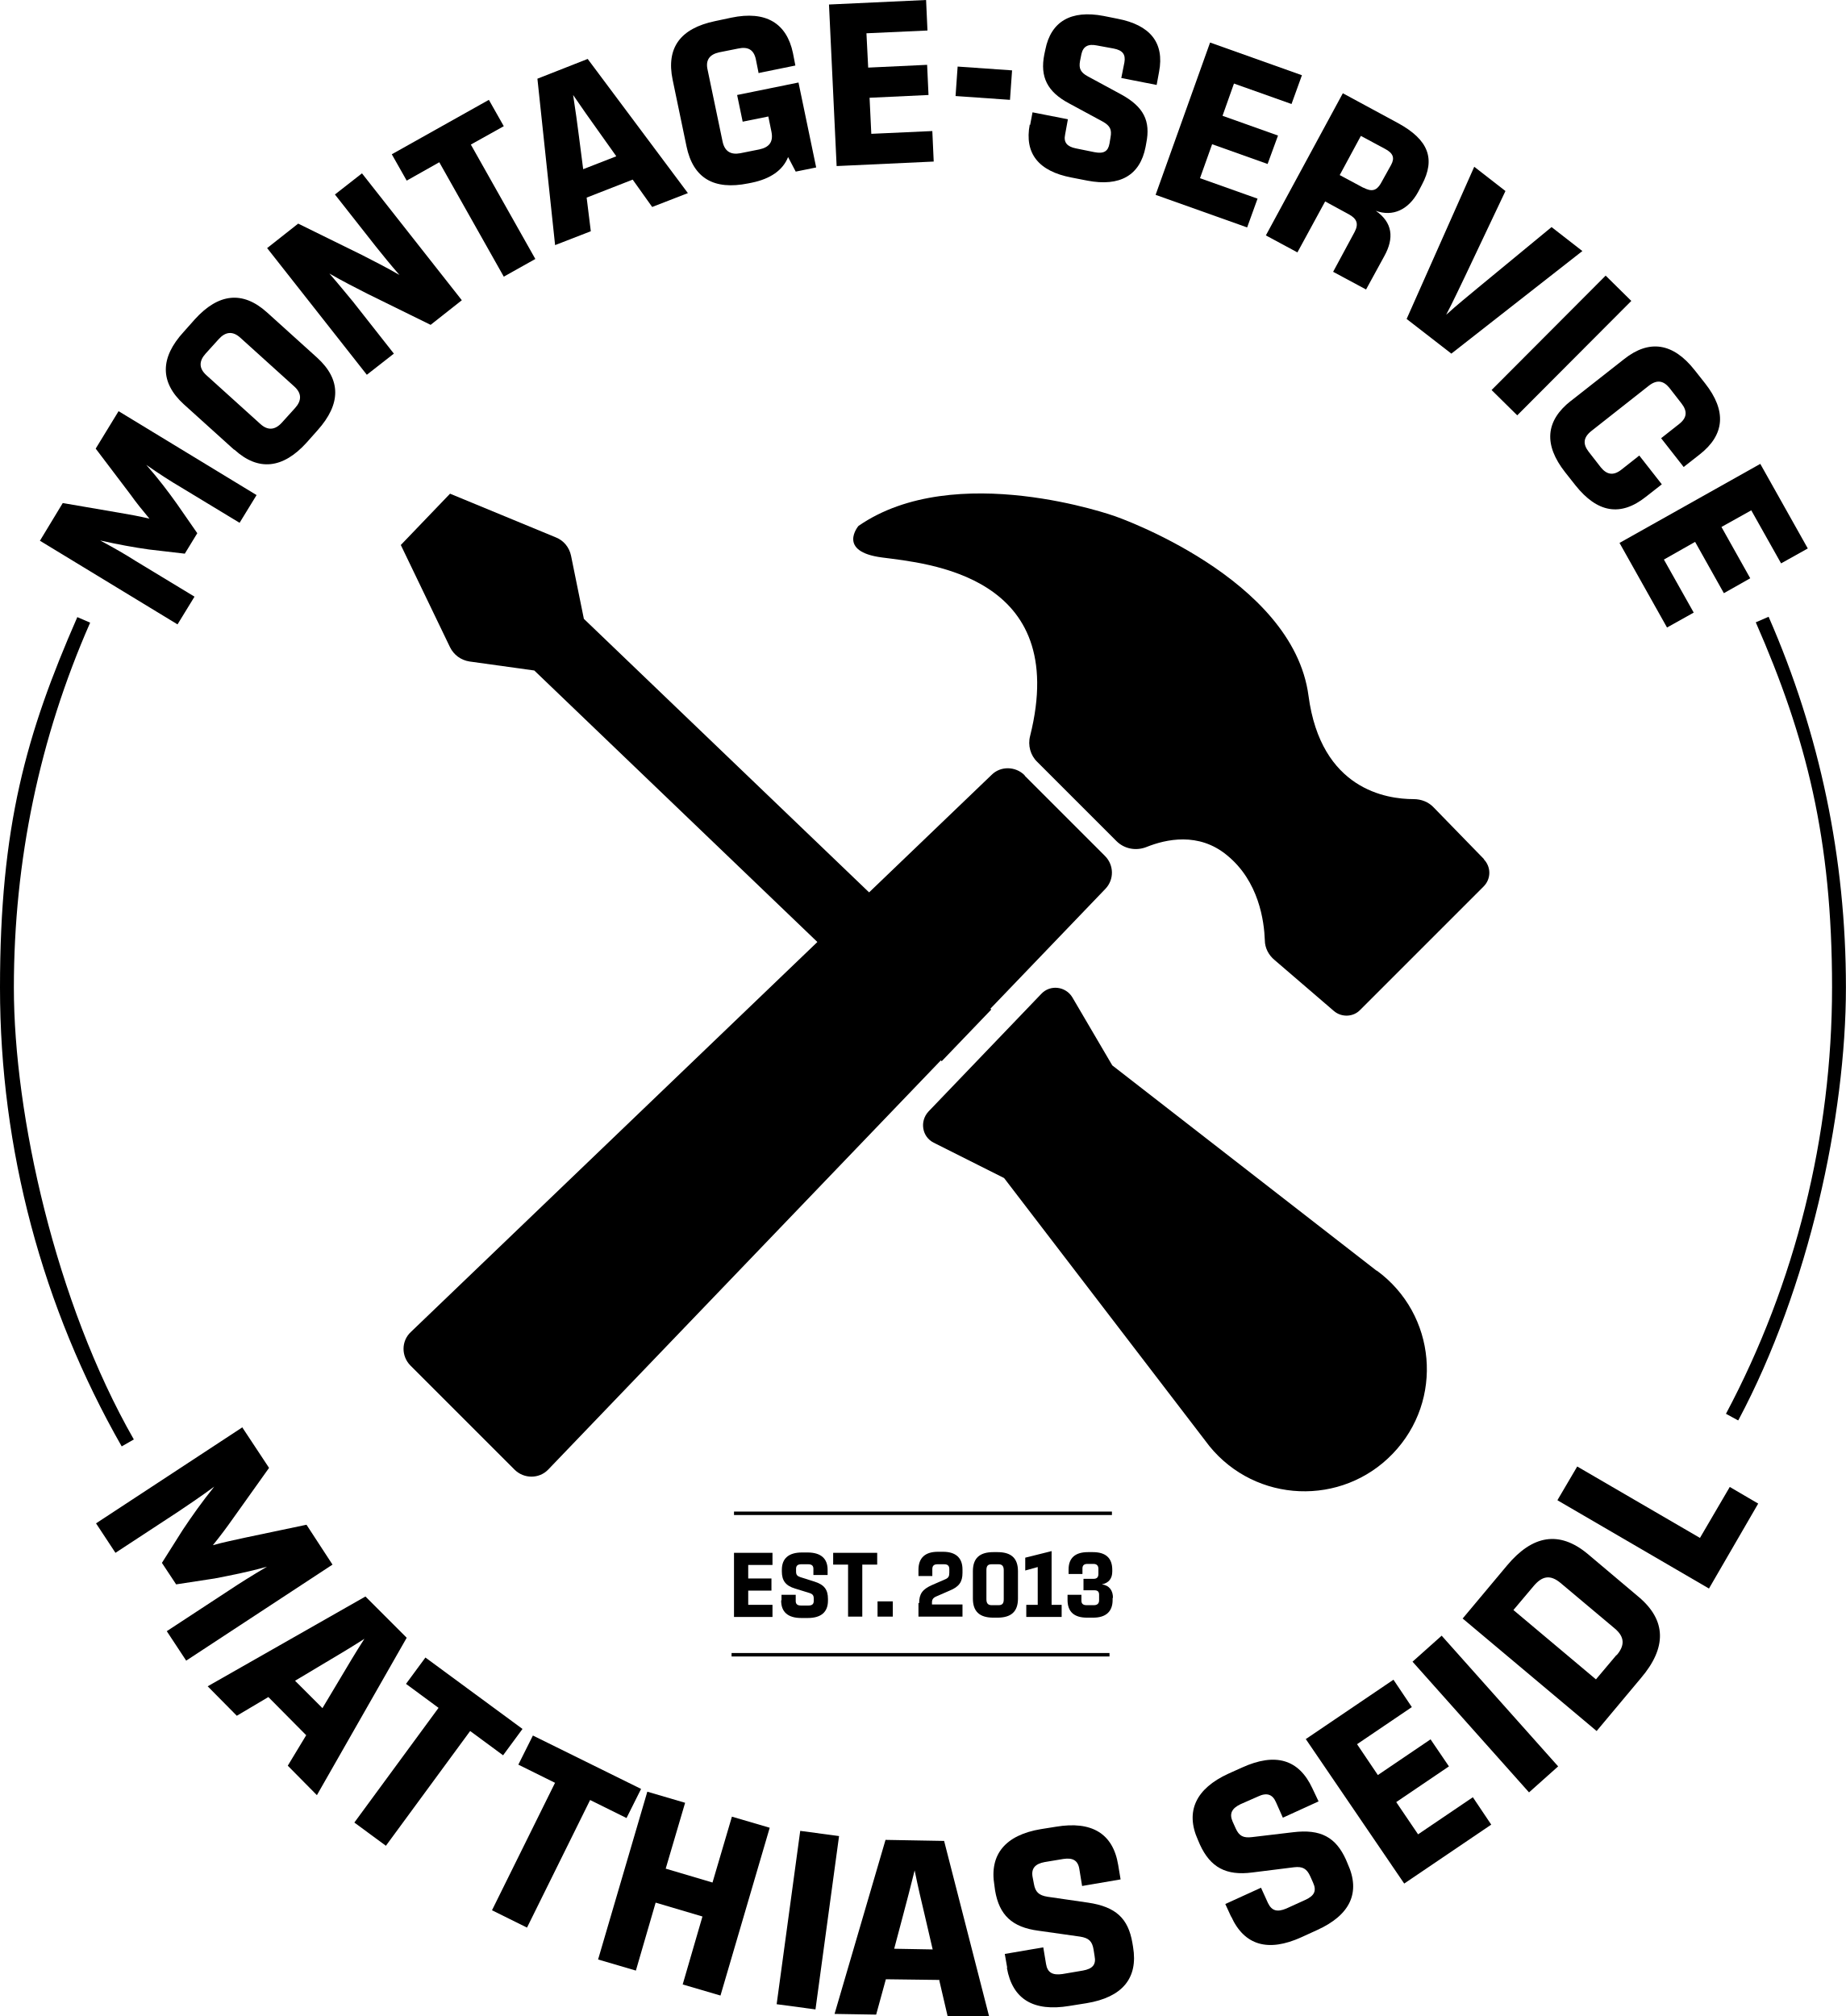
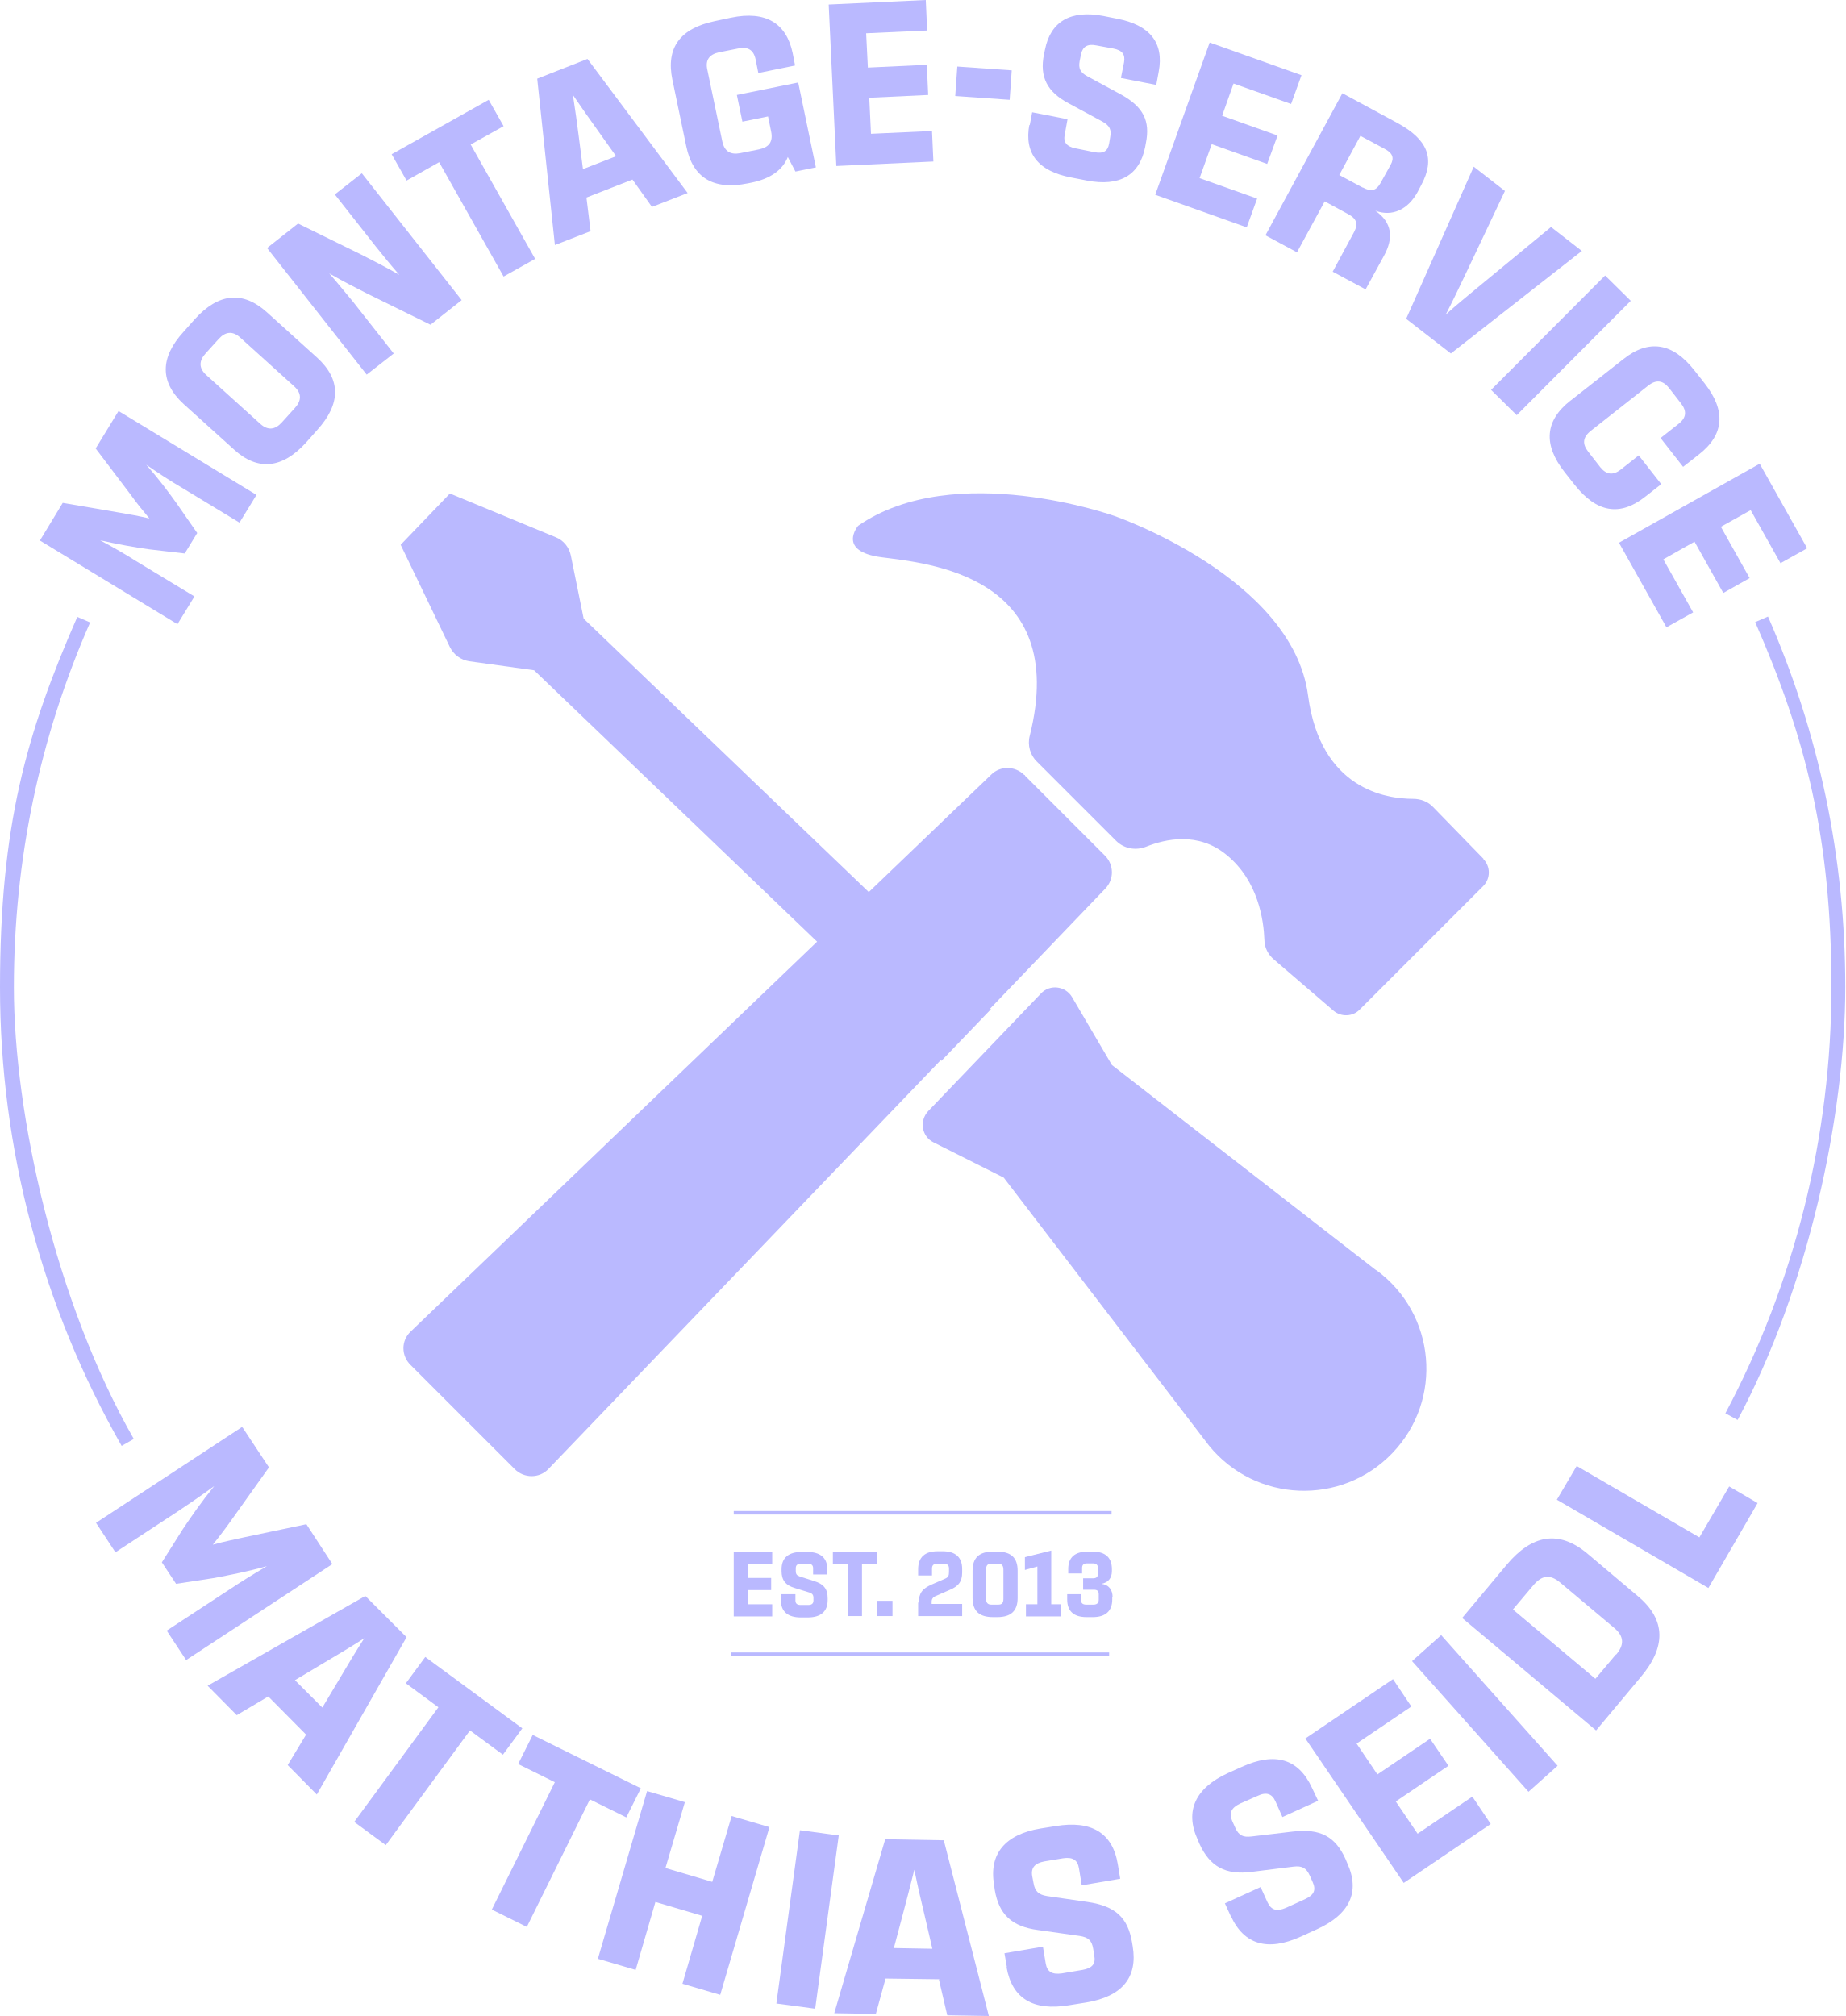
- <svg xmlns="http://www.w3.org/2000/svg" id="Layer_2" version="1.1" viewBox="0 0 532.3 581.5">
+ <svg xmlns="http://www.w3.org/2000/svg" id="Layer_2" version="1.1" viewBox="0 0 532.4 581.7">
  <defs>
    <style>
      .st0 {
-         fill: none;
-         stroke: #000;
-         stroke-miterlimit: 10;
+         fill: #bab9ff;
      }
    </style>
  </defs>
  <g>
    <g>
-       <path d="M295.5,223.6c-2.6-2.6-6.9-2.7-9.5-.1l-167.5,160.7c-2.8,2.6-2.8,7-.1,9.7l30,30c2.7,2.7,7.1,2.7,9.7,0l160.7-167.5c2.6-2.7,2.5-6.9-.1-9.5l-23.1-23.1h0Z" />
-       <path d="M428.1,247.9l-14.6-15c-1.5-1.6-3.6-2.4-5.8-2.4-7.7,0-26.7-2.7-30.3-29.8-4.5-34.1-55.8-51.8-55.8-51.8,0,0-46.1-16.5-74,2.8,0,0-6.3,7.4,6.8,9.1,12.7,1.7,54.4,4.9,42.7,51.5-.7,2.7.1,5.6,2.1,7.5l22.8,22.8c2.3,2.3,5.7,2.9,8.7,1.7,5.5-2.2,15-4.4,23.2,2.4,9.2,7.5,10.7,19,10.9,24.5,0,2.2,1.1,4.3,2.8,5.7l17.1,14.7c2.2,1.9,5.6,1.8,7.6-.3l35.6-35.6c2.2-2.2,2.2-5.7,0-7.9h0Z" />
+       <path class="st0" d="M295.5,223.6c-2.6-2.6-6.9-2.7-9.5-.1l-167.5,160.7c-2.8,2.6-2.8,7,0,9.7l30,30c2.7,2.7,7.1,2.7,9.7,0l160.7-167.5c2.6-2.7,2.5-6.9-.1-9.5l-23.1-23.1h0v-.2Z" />
+       <path class="st0" d="M428.1,247.9l-14.6-15c-1.5-1.6-3.6-2.4-5.8-2.4-7.7,0-26.7-2.7-30.3-29.8-4.5-34.1-55.8-51.8-55.8-51.8,0,0-46.1-16.5-74,2.8,0,0-6.3,7.4,6.8,9.1,12.7,1.7,54.4,4.9,42.7,51.5-.7,2.7.1,5.6,2.1,7.5l22.8,22.8c2.3,2.3,5.7,2.9,8.7,1.7,5.5-2.2,15-4.4,23.2,2.4,9.2,7.5,10.7,19,10.9,24.5,0,2.2,1.1,4.3,2.8,5.7l17.1,14.7c2.2,1.9,5.6,1.8,7.6-.3l35.6-35.6c2.2-2.2,2.2-5.7,0-7.9h.2Z" />
    </g>
    <g>
-       <path d="M397,366.5l-76.2-59.2-11.5-19.6c-1.9-3.2-6.4-3.8-9-1l-32.5,33.9c-2.6,2.8-1.9,7.3,1.5,9l20.3,10.2,59.2,77.3c13.4,16.5,38.2,17.5,52.9,2.2,14.8-15.4,12.6-40.2-4.6-52.8h0Z" />
-       <path d="M271.7,306l14.2-14.8-117.5-112.7h0l-3.7-18.2c-.5-2.4-2.1-4.4-4.4-5.3l-30.5-12.6-14.2,14.8,14.2,29.5c1.1,2.2,3.1,3.7,5.6,4.1l18.7,2.6h0l117.5,112.7h0Z" />
+       <path class="st0" d="M397,366.5l-76.2-59.2-11.5-19.6c-1.9-3.2-6.4-3.8-9-1l-32.5,33.9c-2.6,2.8-1.9,7.3,1.5,9l20.3,10.2,59.2,77.3c13.4,16.5,38.2,17.5,52.9,2.2,14.8-15.4,12.6-40.2-4.6-52.8h0Z" />
+       <path class="st0" d="M271.7,306l14.2-14.8-117.5-112.7h0l-3.7-18.2c-.5-2.4-2.1-4.4-4.4-5.3l-30.5-12.6-14.2,14.8,14.2,29.5c1.1,2.2,3.1,3.7,5.6,4.1l18.7,2.6h0l117.5,112.7h0Z" />
    </g>
  </g>
  <g>
-     <path d="M11.5,156l6.6-10.9,16.3,2.8c3,.5,5.7,1,8.7,1.7-2-2.4-3.8-4.6-5.5-7l-10-13.2,6.6-10.8,39.8,24.2-4.9,8-17-10.3c-2.9-1.7-6-3.7-9.9-6.4,3.6,4.1,6.3,7.7,8.8,11.2l5.9,8.5-3.6,5.9-10.3-1.2c-4.3-.6-8.7-1.4-14.1-2.6,4.1,2.2,7.4,4.1,10.2,5.9l17,10.3-4.9,8-39.8-24.2h0Z" />
-     <path d="M67.5,129.7l-14.5-13.1c-6.9-6.3-6.9-13.4,0-20.9l3.2-3.6c6.8-7.5,13.8-8.3,20.8-2l14.5,13.1c6.9,6.3,6.9,13.3.1,20.9l-3.2,3.6c-6.8,7.5-13.9,8.3-20.8,2h0ZM85.1,117.7c1.9-2.1,2-4.2-.2-6.2l-15.6-14.1c-2.2-2-4.3-1.7-6.2.4l-3.8,4.2c-1.9,2.1-2,4.2.2,6.2l15.6,14.1c2.2,2,4.3,1.7,6.2-.4l3.8-4.2Z" />
-     <path d="M77,71.6l9-7.1,18.3,9c3.7,1.9,6.9,3.5,10.9,5.8-2.7-3.1-4.8-5.7-6.8-8.2l-11.8-15,7.8-6.1,28.8,36.6-9,7.1-18.3-9c-3.7-1.9-6.9-3.5-10.9-5.8,2.7,3.1,4.8,5.7,6.8,8.1l11.8,15-7.8,6.1-28.8-36.6h0Z" />
-     <path d="M126.7,46.8l-9.4,5.3-4.3-7.6,28-15.7,4.3,7.6-9.5,5.3,18.6,33-9.1,5.1-18.6-33h0Z" />
-     <path d="M182.5,51.8l-13.3,5.2,1.2,9.7-10.3,4-5.1-48,14.5-5.7,28.9,38.7-10.3,4-5.7-8h0ZM177.7,45l-5.4-7.6c-2.3-3.2-4.4-6.2-7-10,.7,4.6,1.2,8.1,1.7,12.1l1.2,9.3,9.5-3.7h0Z" />
-     <path d="M218.8,21.1l-.8-4c-.6-2.8-2.3-3.7-5.1-3.1l-5.5,1.1c-2.7.6-4,2.2-3.3,5.1l4.3,20.6c.6,2.9,2.4,3.9,5.1,3.4l5.5-1.1c2.8-.6,4.1-2.1,3.5-5.1l-.9-4.4-7.4,1.5-1.6-7.7,17.7-3.6,5.1,24.5-5.9,1.2-2.2-4.2c-1.5,3.8-5.1,6.3-10.5,7.4l-1,.2c-9.9,2-15.9-1.5-17.8-10.7l-4-19.2c-1.9-9.2,2.2-14.8,12.2-16.9l4.7-1c10-2.1,16,1.6,17.8,10.2l.7,3.6-10.3,2.1h0Z" />
-     <path d="M239.1,1.3l28-1.3.4,8.8-17.6.8.5,9.9,17-.8.4,8.7-17,.8.5,10.4,17.6-.8.4,8.8-28,1.3-2.2-46.5h0Z" />
-     <path d="M276.2,19.2l15.7,1.1-.6,8.5-15.7-1.1.6-8.5Z" />
-     <path d="M297.1,36.1l.7-3.7,10.2,2-.8,4.4c-.5,2.3.6,3.5,3.1,4l5.4,1.1c2.6.5,3.9-.2,4.3-2.5l.3-1.8c.4-2.2-.1-3.3-2.2-4.5l-9.8-5.3c-6.2-3.3-8.4-7.6-7.1-14.1l.3-1.4c1.6-8.1,7.4-11.5,16.8-9.7l4,.8c9.4,1.8,13.6,6.9,12,15.3l-.7,3.8-10.2-2,.9-4.5c.4-2.3-.5-3.5-3.1-4l-4.9-.9c-2.5-.5-3.9.3-4.4,2.5l-.4,2c-.4,2.2.2,3.3,2.2,4.4l9.6,5.2c6.6,3.6,8.6,7.7,7.3,14.1l-.2,1.1c-1.6,8.2-7.4,11.5-16.8,9.7l-4.6-.9c-9.4-1.8-13.6-6.9-12-15.3h0Z" />
-     <path d="M349.1,12.3l26.4,9.4-3,8.3-16.6-5.9-3.3,9.3,16,5.7-3,8.2-16-5.7-3.5,9.8,16.6,5.9-3,8.3-26.4-9.4,15.7-43.9h0Z" />
-     <path d="M387.3,26.9l15.9,8.6c8.8,4.8,10.9,10.3,6.9,17.8l-1.1,2.1c-2.8,5.1-7.3,7.2-12.2,5.4,4.9,3.4,5.3,7.9,2.5,13l-5.3,9.7-9.5-5.1,6.2-11.5c1.2-2.3.7-3.8-1.7-5.1l-6.8-3.7-8,14.7-9.1-4.9,22.2-41h0ZM393.2,54.1c2.4,1.3,3.8.9,5-1.1l3-5.4c1.1-2,.7-3.4-1.8-4.7l-6.9-3.7-6.1,11.3,6.9,3.7h0Z" />
-     <path d="M456.4,72.4l-37.8,29.6-12.9-10,19.5-43.9,9,7-11.7,24.7c-1.8,3.7-3.3,7-5.4,11,3.3-3,6.2-5.3,9.3-7.9l21.1-17.4,9,7h0Z" />
-     <path d="M463.1,79.5l7.4,7.3-32.9,33-7.4-7.3,32.9-33Z" />
-     <path d="M453,115.7l15.4-12.1c7.3-5.8,14.2-4.7,20.4,3.2l3,3.8c6.2,7.9,5.7,14.8-1.6,20.5l-4.6,3.6-6.5-8.3,5.2-4.1c2.3-1.8,2.4-3.7.7-5.9l-3.5-4.5c-1.7-2.1-3.6-2.5-6-.6l-16.5,13c-2.4,1.9-2.5,3.8-.8,6l3.5,4.5c1.7,2.1,3.6,2.5,5.9.7l5.2-4.1,6.5,8.3-4.6,3.6c-7.3,5.8-14,4.6-20.3-3.3l-3-3.8c-6.2-7.9-5.7-14.8,1.7-20.6h0Z" />
-     <path d="M507.7,133.8l13.7,24.4-7.7,4.3-8.6-15.3-8.6,4.8,8.3,14.8-7.6,4.3-8.3-14.8-9,5.1,8.6,15.3-7.7,4.3-13.7-24.4,40.6-22.8h0Z" />
+     <path class="st0" d="M11.5,156l6.6-10.9,16.3,2.8c3,.5,5.7,1,8.7,1.7-2-2.4-3.8-4.6-5.5-7l-10-13.2,6.6-10.8,39.8,24.2-4.9,8-17-10.3c-2.9-1.7-6-3.7-9.9-6.4,3.6,4.1,6.3,7.7,8.8,11.2l5.9,8.5-3.6,5.9-10.3-1.2c-4.3-.6-8.7-1.4-14.1-2.6,4.1,2.2,7.4,4.1,10.2,5.9l17,10.3-4.9,8-39.8-24.2h.1Z" />
+     <path class="st0" d="M67.5,129.7l-14.5-13.1c-6.9-6.3-6.9-13.4,0-20.9l3.2-3.6c6.8-7.5,13.8-8.3,20.8-2l14.5,13.1c6.9,6.3,6.9,13.3,0,20.9l-3.2,3.6c-6.8,7.5-13.9,8.3-20.8,2h-.1ZM85.1,117.7c1.9-2.1,2-4.2-.2-6.2l-15.6-14.1c-2.2-2-4.3-1.7-6.2.4l-3.8,4.2c-1.9,2.1-2,4.2.2,6.2l15.6,14.1c2.2,2,4.3,1.7,6.2-.4,0,0,3.8-4.2,3.8-4.2Z" />
+     <path class="st0" d="M77,71.6l9-7.1,18.3,9c3.7,1.9,6.9,3.5,10.9,5.8-2.7-3.1-4.8-5.7-6.8-8.2l-11.8-15,7.8-6.1,28.8,36.6-9,7.1-18.3-9c-3.7-1.9-6.9-3.5-10.9-5.8,2.7,3.1,4.8,5.7,6.8,8.1l11.8,15-7.8,6.1-28.8-36.6h0Z" />
+     <path class="st0" d="M126.7,46.8l-9.4,5.3-4.3-7.6,28-15.7,4.3,7.6-9.5,5.3,18.6,33-9.1,5.1-18.6-33h0Z" />
+     <path class="st0" d="M182.5,51.8l-13.3,5.2,1.2,9.7-10.3,4-5.1-48,14.5-5.7,28.9,38.7-10.3,4-5.7-8h.1ZM177.7,45l-5.4-7.6c-2.3-3.2-4.4-6.2-7-10,.7,4.6,1.2,8.1,1.7,12.1l1.2,9.3,9.5-3.7h0Z" />
+     <path class="st0" d="M218.8,21.1l-.8-4c-.6-2.8-2.3-3.7-5.1-3.1l-5.5,1.1c-2.7.6-4,2.2-3.3,5.1l4.3,20.6c.6,2.9,2.4,3.9,5.1,3.4l5.5-1.1c2.8-.6,4.1-2.1,3.5-5.1l-.9-4.4-7.4,1.5-1.6-7.7,17.7-3.6,5.1,24.5-5.9,1.2-2.2-4.2c-1.5,3.8-5.1,6.3-10.5,7.4l-1,.2c-9.9,2-15.9-1.5-17.8-10.7l-4-19.2c-1.9-9.2,2.2-14.8,12.2-16.9l4.7-1c10-2.1,16,1.6,17.8,10.2l.7,3.6-10.3,2.1h-.3Z" />
+     <path class="st0" d="M239.1,1.3l28-1.3.4,8.8-17.6.8.5,9.9,17-.8.4,8.7-17,.8.5,10.4,17.6-.8.4,8.8-28,1.3-2.2-46.5h0Z" />
+     <path class="st0" d="M276.2,19.2l15.7,1.1-.6,8.5-15.7-1.1.6-8.5Z" />
+     <path class="st0" d="M297.1,36.1l.7-3.7,10.2,2-.8,4.4c-.5,2.3.6,3.5,3.1,4l5.4,1.1c2.6.5,3.9-.2,4.3-2.5l.3-1.8c.4-2.2-.1-3.3-2.2-4.5l-9.8-5.3c-6.2-3.3-8.4-7.6-7.1-14.1l.3-1.4c1.6-8.1,7.4-11.5,16.8-9.7l4,.8c9.4,1.8,13.6,6.9,12,15.3l-.7,3.8-10.2-2,.9-4.5c.4-2.3-.5-3.5-3.1-4l-4.9-.9c-2.5-.5-3.9.3-4.4,2.5l-.4,2c-.4,2.2.2,3.3,2.2,4.4l9.6,5.2c6.6,3.6,8.6,7.7,7.3,14.1l-.2,1.1c-1.6,8.2-7.4,11.5-16.8,9.7l-4.6-.9c-9.4-1.8-13.6-6.9-12-15.3h0v.2Z" />
+     <path class="st0" d="M349.1,12.3l26.4,9.4-3,8.3-16.6-5.9-3.3,9.3,16,5.7-3,8.2-16-5.7-3.5,9.8,16.6,5.9-3,8.3-26.4-9.4,15.7-43.9h0Z" />
+     <path class="st0" d="M387.3,26.9l15.9,8.6c8.8,4.8,10.9,10.3,6.9,17.8l-1.1,2.1c-2.8,5.1-7.3,7.2-12.2,5.4,4.9,3.4,5.3,7.9,2.5,13l-5.3,9.7-9.5-5.1,6.2-11.5c1.2-2.3.7-3.8-1.7-5.1l-6.8-3.7-8,14.7-9.1-4.9,22.2-41h0ZM393.2,54.1c2.4,1.3,3.8.9,5-1.1l3-5.4c1.1-2,.7-3.4-1.8-4.7l-6.9-3.7-6.1,11.3,6.9,3.7h-.1Z" />
+     <path class="st0" d="M456.4,72.4l-37.8,29.6-12.9-10,19.5-43.9,9,7-11.7,24.7c-1.8,3.7-3.3,7-5.4,11,3.3-3,6.2-5.3,9.3-7.9l21.1-17.4,9,7h-.1Z" />
+     <path class="st0" d="M463.1,79.5l7.4,7.3-32.9,33-7.4-7.3,32.9-33Z" />
+     <path class="st0" d="M453,115.7l15.4-12.1c7.3-5.8,14.2-4.7,20.4,3.2l3,3.8c6.2,7.9,5.7,14.8-1.6,20.5l-4.6,3.6-6.5-8.3,5.2-4.1c2.3-1.8,2.4-3.7.7-5.9l-3.5-4.5c-1.7-2.1-3.6-2.5-6-.6l-16.5,13c-2.4,1.9-2.5,3.8-.8,6l3.5,4.5c1.7,2.1,3.6,2.5,5.9.7l5.2-4.1,6.5,8.3-4.6,3.6c-7.3,5.8-14,4.6-20.3-3.3l-3-3.8c-6.2-7.9-5.7-14.8,1.7-20.6h-.1Z" />
+     <path class="st0" d="M507.7,133.8l13.7,24.4-7.7,4.3-8.6-15.3-8.6,4.8,8.3,14.8-7.6,4.3-8.3-14.8-9,5.1,8.6,15.3-7.7,4.3-13.7-24.4,40.6-22.8h0Z" />
  </g>
  <g>
-     <path d="M70,411.9l7.6,11.5-10.4,14.6c-1.9,2.7-3.7,5.1-5.8,7.7,3.2-.9,6.3-1.5,9.4-2.2l17.6-3.7,7.5,11.5-42.2,27.7-5.6-8.5,18-11.8c3-2,6.5-4.2,10.9-6.8-5.7,1.6-10.5,2.5-15.1,3.4l-11.1,1.7-4.1-6.2,6-9.5c2.6-3.9,5.4-7.9,9.1-12.5-4.1,3-7.5,5.3-10.5,7.3l-18,11.8-5.6-8.5,42.2-27.7h0Z" />
-     <path d="M88.3,500.5l-10.9-11-9.1,5.4-8.4-8.5,45.5-25.9,11.9,11.9-25.9,45.4-8.4-8.5,5.5-9.1h0ZM93,492.7l5.2-8.7c2.2-3.7,4.2-7.1,6.9-11.3-4.2,2.7-7.6,4.7-11.3,6.9l-8.7,5.2,7.8,7.8h0Z" />
-     <path d="M126.6,492.7l-9.5-7,5.6-7.6,28,20.6-5.6,7.6-9.5-7-24.3,33.1-9.1-6.7,24.3-33.1h0Z" />
-     <path d="M160,514.2l-10.5-5.2,4.2-8.4,31.2,15.4-4.2,8.4-10.5-5.2-18.2,36.8-10.1-5,18.2-36.8h0Z" />
-     <path d="M186.7,516.8l10.9,3.2-5.6,19,13.5,4,5.6-19,10.9,3.2-14.2,48.4-10.9-3.2,5.7-19.6-13.5-4-5.7,19.6-10.9-3.2,14.2-48.4h0Z" />
-     <path d="M230.8,528.1l11.2,1.5-6.8,50-11.2-1.5,6.8-50Z" />
-     <path d="M271,571.1l-15.5-.2-2.8,10.2-12-.2,14.7-50.2,16.9.3,13,50.7-12-.2-2.4-10.3h0ZM269,562.3l-2.3-9.9c-1-4.2-1.9-8-2.9-12.9-1.2,4.9-2.2,8.6-3.3,12.8l-2.6,9.8,11.1.2h0Z" />
-     <path d="M290.5,567.6l-.7-4,11.1-1.9.8,4.8c.4,2.5,1.9,3.3,4.7,2.9l5.9-1c2.8-.5,3.9-1.7,3.4-4.2l-.3-1.9c-.4-2.4-1.4-3.3-3.9-3.7l-12-1.7c-7.6-1-11.3-4.5-12.5-11.6l-.2-1.5c-1.5-8.9,3.2-14.5,13.4-16.2l4.4-.7c10.2-1.7,16.4,1.9,17.9,11l.7,4.2-11.1,1.9-.8-4.9c-.4-2.5-1.9-3.3-4.6-2.9l-5.4.9c-2.7.5-3.9,1.8-3.5,4.2l.4,2.1c.4,2.3,1.4,3.3,3.9,3.7l11.7,1.7c8.1,1.2,11.6,4.6,12.8,11.6l.2,1.2c1.5,9-3.1,14.5-13.4,16.2l-5,.8c-10.3,1.7-16.4-1.9-18-11h0Z" />
-     <path d="M355.1,552.9l-1.7-3.7,10.3-4.7,2,4.4c1.1,2.3,2.7,2.7,5.3,1.6l5.5-2.5c2.6-1.2,3.3-2.6,2.2-5l-.8-1.8c-1-2.2-2.2-2.9-4.7-2.6l-12,1.5c-7.6,1-12.1-1.5-15.1-8l-.6-1.4c-3.7-8.2-.6-14.8,8.8-19.1l4-1.8c9.5-4.3,16.3-2.4,20.2,6l1.8,3.8-10.3,4.7-2-4.5c-1-2.3-2.7-2.8-5.2-1.6l-5,2.2c-2.5,1.2-3.3,2.7-2.3,5l.9,2c1,2.2,2.2,2.8,4.7,2.5l11.8-1.4c8.1-1,12.4,1.5,15.3,7.9l.5,1.2c3.8,8.3.7,14.8-8.8,19.1l-4.6,2.1c-9.5,4.3-16.4,2.4-20.2-6h0Z" />
-     <path d="M376.8,501.5l25.1-17,5.3,7.9-15.8,10.7,6,8.9,15.2-10.3,5.3,7.8-15.2,10.3,6.3,9.3,15.8-10.7,5.3,7.9-25.1,17-28.4-41.7h0Z" />
-     <path d="M407.4,479.3l8.4-7.5,33.6,37.7-8.4,7.5-33.6-37.7Z" />
-     <path d="M421.9,466.8l12.8-15.3c7.3-8.7,15-10.1,23.2-3.3l14.7,12.4c8.1,6.8,8.1,14.7.7,23.4l-12.8,15.3-38.7-32.5h0ZM466.3,477.4c2.3-2.7,2.4-5.2-.6-7.7l-15.6-13.1c-3-2.5-5.3-2-7.7.8l-5.9,7,23.8,20,5.9-7h0Z" />
-     <path d="M449.2,432.7l5.7-9.7,35.4,20.6,8.6-14.7,8.2,4.8-14.2,24.5-43.6-25.4h0Z" />
+     <path class="st0" d="M70,411.9l7.6,11.5-10.4,14.6c-1.9,2.7-3.7,5.1-5.8,7.7,3.2-.9,6.3-1.5,9.4-2.2l17.6-3.7,7.5,11.5-42.2,27.7-5.6-8.5,18-11.8c3-2,6.5-4.2,10.9-6.8-5.7,1.6-10.5,2.5-15.1,3.4l-11.1,1.7-4.1-6.2,6-9.5c2.6-3.9,5.4-7.9,9.1-12.5-4.1,3-7.5,5.3-10.5,7.3l-18,11.8-5.6-8.5,42.2-27.7h0v.2Z" />
+     <path class="st0" d="M88.3,500.5l-10.9-11-9.1,5.4-8.4-8.5,45.5-25.9,11.9,11.9-25.9,45.4-8.4-8.5,5.5-9.1h0l-.2.3ZM93,492.7l5.2-8.7c2.2-3.7,4.2-7.1,6.9-11.3-4.2,2.7-7.6,4.7-11.3,6.9l-8.7,5.2,7.8,7.8h0Z" />
+     <path class="st0" d="M126.6,492.7l-9.5-7,5.6-7.6,28,20.6-5.6,7.6-9.5-7-24.3,33.1-9.1-6.7,24.3-33.1h.1Z" />
+     <path class="st0" d="M160,514.2l-10.5-5.2,4.2-8.4,31.2,15.4-4.2,8.4-10.5-5.2-18.2,36.8-10.1-5,18.2-36.8h0Z" />
+     <path class="st0" d="M186.7,516.8l10.9,3.2-5.6,19,13.5,4,5.6-19,10.9,3.2-14.2,48.4-10.9-3.2,5.7-19.6-13.5-4-5.7,19.6-10.9-3.2,14.2-48.4h0Z" />
+     <path class="st0" d="M230.8,528.1l11.2,1.5-6.8,50-11.2-1.5,6.8-50Z" />
+     <path class="st0" d="M271,571.1l-15.5-.2-2.8,10.2-12-.2,14.7-50.2,16.9.3,13,50.7-12-.2-2.4-10.3h.1ZM269,562.3l-2.3-9.9c-1-4.2-1.9-8-2.9-12.9-1.2,4.9-2.2,8.6-3.3,12.8l-2.6,9.8,11.1.2h0Z" />
+     <path class="st0" d="M290.5,567.6l-.7-4,11.1-1.9.8,4.8c.4,2.5,1.9,3.3,4.7,2.9l5.9-1c2.8-.5,3.9-1.7,3.4-4.2l-.3-1.9c-.4-2.4-1.4-3.3-3.9-3.7l-12-1.7c-7.6-1-11.3-4.5-12.5-11.6l-.2-1.5c-1.5-8.9,3.2-14.5,13.4-16.2l4.4-.7c10.2-1.7,16.4,1.9,17.9,11l.7,4.2-11.1,1.9-.8-4.9c-.4-2.5-1.9-3.3-4.6-2.9l-5.4.9c-2.7.5-3.9,1.8-3.5,4.2l.4,2.1c.4,2.3,1.4,3.3,3.9,3.7l11.7,1.7c8.1,1.2,11.6,4.6,12.8,11.6l.2,1.2c1.5,9-3.1,14.5-13.4,16.2l-5,.8c-10.3,1.7-16.4-1.9-18-11h.1Z" />
+     <path class="st0" d="M355.1,552.9l-1.7-3.7,10.3-4.7,2,4.4c1.1,2.3,2.7,2.7,5.3,1.6l5.5-2.5c2.6-1.2,3.3-2.6,2.2-5l-.8-1.8c-1-2.2-2.2-2.9-4.7-2.6l-12,1.5c-7.6,1-12.1-1.5-15.1-8l-.6-1.4c-3.7-8.2-.6-14.8,8.8-19.1l4-1.8c9.5-4.3,16.3-2.4,20.2,6l1.8,3.8-10.3,4.7-2-4.5c-1-2.3-2.7-2.8-5.2-1.6l-5,2.2c-2.5,1.2-3.3,2.7-2.3,5l.9,2c1,2.2,2.2,2.8,4.7,2.5l11.8-1.4c8.1-1,12.4,1.5,15.3,7.9l.5,1.2c3.8,8.3.7,14.8-8.8,19.1l-4.6,2.1c-9.5,4.3-16.4,2.4-20.2-6h0Z" />
+     <path class="st0" d="M376.8,501.5l25.1-17,5.3,7.9-15.8,10.7,6,8.9,15.2-10.3,5.3,7.8-15.2,10.3,6.3,9.3,15.8-10.7,5.3,7.9-25.1,17-28.4-41.7h.2Z" />
+     <path class="st0" d="M407.4,479.3l8.4-7.5,33.6,37.7-8.4,7.5-33.6-37.7Z" />
+     <path class="st0" d="M421.9,466.8l12.8-15.3c7.3-8.7,15-10.1,23.2-3.3l14.7,12.4c8.1,6.8,8.1,14.7.7,23.4l-12.8,15.3-38.7-32.5h0ZM466.3,477.4c2.3-2.7,2.4-5.2-.6-7.7l-15.6-13.1c-3-2.5-5.3-2-7.7.8l-5.9,7,23.8,20,5.9-7h.1Z" />
+     <path class="st0" d="M449.2,432.7l5.7-9.7,35.4,20.6,8.6-14.7,8.2,4.8-14.2,24.5-43.6-25.4h-.1Z" />
  </g>
-   <path d="M501.3,409.7l-3.5-1.9c20-37.6,30.6-80.1,30.6-123s-7.4-72-22-105.3l3.7-1.6c14.8,33.8,22.3,69.7,22.3,106.9s-10.7,86.7-31,124.8Z" />
-   <path d="M35.1,417.2C12.2,377.1,0,331.4,0,284.9s7.5-73.1,22.3-106.9l3.7,1.6c-14.6,33.2-22,68.7-22,105.3s12,90.8,34.6,130.3l-3.5,2Z" />
+   <path class="st0" d="M501.3,409.7l-3.5-1.9c20-37.6,30.6-80.1,30.6-123s-7.4-72-22-105.3l3.7-1.6c14.8,33.8,22.3,69.7,22.3,106.9s-10.7,86.7-31,124.8h0Z" />
+   <path class="st0" d="M35.1,417.2C12.2,377.1,0,331.4,0,284.9s7.5-73.1,22.3-106.9l3.7,1.6c-14.6,33.2-22,68.7-22,105.3s12,90.8,34.6,130.3l-3.5,2Z" />
  <g>
-     <path d="M211.7,447.9h11.1v3.5h-7v3.9h6.7v3.5h-6.7v4.1h7v3.5h-11.1v-18.5h0Z" />
-     <path d="M225.4,461.5v-1.5h4.1v1.8c0,.9.5,1.3,1.5,1.3h2.2c1,0,1.5-.4,1.5-1.3v-.7c0-.9-.3-1.3-1.2-1.6l-4.2-1.3c-2.7-.8-3.8-2.3-3.8-4.9v-.5c0-3.3,2-5,5.8-5h1.6c3.8,0,5.8,1.7,5.8,5v1.5h-4.1v-1.8c0-.9-.5-1.3-1.5-1.3h-2c-1,0-1.5.4-1.5,1.3v.8c0,.9.3,1.3,1.2,1.6l4.1,1.3c2.9.9,3.9,2.4,3.9,5v.5c0,3.3-2,5-5.8,5h-1.9c-3.8,0-5.8-1.7-5.8-5h0Z" />
-     <path d="M244.6,451.3h-4.3v-3.4h12.7v3.4h-4.3v15h-4.1v-15h0Z" />
-     <path d="M253.1,461.9h4.4v4.4h-4.4v-4.4Z" />
-     <path d="M265.1,462.4c0-2.7,1-4,3.7-5.2l3.9-1.7c.9-.4,1.1-.9,1.1-1.9v-1c0-1-.5-1.4-1.5-1.4h-1.9c-1,0-1.5.4-1.5,1.4v2h-4v-1.8c0-3.5,2-5.2,5.6-5.2h1.5c3.6,0,5.6,1.7,5.6,5.1v1c0,2.6-1,4-3.7,5.1l-3.9,1.7c-.9.4-1.2.9-1.2,1.7v.6h8.8v3.5h-12.7v-3.9h0Z" />
-     <path d="M280.6,461.1v-7.9c0-3.7,1.9-5.5,5.9-5.5h1.2c4,0,5.9,1.8,5.9,5.5v7.9c0,3.7-1.9,5.5-5.9,5.5h-1.2c-4,0-5.9-1.8-5.9-5.5ZM288,463c1.1,0,1.5-.5,1.5-1.7v-8.4c0-1.2-.5-1.7-1.5-1.7h-2c-1.1,0-1.5.5-1.5,1.7v8.4c0,1.2.5,1.7,1.5,1.7h2Z" />
-     <path d="M296,462.9h3.3v-10.9l-3.6,1v-3.7l7.6-1.9v15.5h2.9v3.5h-10.2v-3.5h0Z" />
-     <path d="M320.9,460.9v.6c0,3.4-2,5.1-5.6,5.1h-1.8c-3.7,0-5.6-1.7-5.6-5.1v-1.5h4v1.7c0,.9.5,1.3,1.5,1.3h2.1c1,0,1.5-.5,1.5-1.4v-1.6c0-.9-.4-1.3-1.4-1.3h-3.1v-3.3h2.9c.9,0,1.4-.4,1.4-1.4v-1.5c0-.9-.5-1.4-1.4-1.4h-1.8c-.9,0-1.4.4-1.4,1.3v1.6h-4v-1.3c0-3.3,1.9-5,5.6-5h1.4c3.7,0,5.6,1.7,5.6,5.1v.5c0,2-1,3.3-3,3.7,2.2.3,3.2,1.8,3.2,3.9h0Z" />
+     <path class="st0" d="M211.7,447.9h11.1v3.5h-7v3.9h6.7v3.5h-6.7v4.1h7v3.5h-11.1v-18.5h0Z" />
+     <path class="st0" d="M225.4,461.5v-1.5h4.1v1.8c0,.9.5,1.3,1.5,1.3h2.2c1,0,1.5-.4,1.5-1.3v-.7c0-.9-.3-1.3-1.2-1.6l-4.2-1.3c-2.7-.8-3.8-2.3-3.8-4.9v-.5c0-3.3,2-5,5.8-5h1.6c3.8,0,5.8,1.7,5.8,5v1.5h-4.1v-1.8c0-.9-.5-1.3-1.5-1.3h-2c-1,0-1.5.4-1.5,1.3v.8c0,.9.3,1.3,1.2,1.6l4.1,1.3c2.9.9,3.9,2.4,3.9,5v.5c0,3.3-2,5-5.8,5h-1.9c-3.8,0-5.8-1.7-5.8-5h0v-.2Z" />
+     <path class="st0" d="M244.6,451.3h-4.3v-3.4h12.7v3.4h-4.3v15h-4.1v-15h0Z" />
+     <path class="st0" d="M253.1,461.9h4.4v4.4h-4.4v-4.4Z" />
+     <path class="st0" d="M265.1,462.4c0-2.7,1-4,3.7-5.2l3.9-1.7c.9-.4,1.1-.9,1.1-1.9v-1c0-1-.5-1.4-1.5-1.4h-1.9c-1,0-1.5.4-1.5,1.4v2h-4v-1.8c0-3.5,2-5.2,5.6-5.2h1.5c3.6,0,5.6,1.7,5.6,5.1v1c0,2.6-1,4-3.7,5.1l-3.9,1.7c-.9.4-1.2.9-1.2,1.7v.6h8.8v3.5h-12.7v-3.9h.2Z" />
+     <path class="st0" d="M280.6,461.1v-7.9c0-3.7,1.9-5.5,5.9-5.5h1.2c4,0,5.9,1.8,5.9,5.5v7.9c0,3.7-1.9,5.5-5.9,5.5h-1.2c-4,0-5.9-1.8-5.9-5.5ZM288,463c1.1,0,1.5-.5,1.5-1.7v-8.4c0-1.2-.5-1.7-1.5-1.7h-2c-1.1,0-1.5.5-1.5,1.7v8.4c0,1.2.5,1.7,1.5,1.7h2Z" />
+     <path class="st0" d="M296,462.9h3.3v-10.9l-3.6,1v-3.7l7.6-1.9v15.5h2.9v3.5h-10.2v-3.5h0Z" />
+     <path class="st0" d="M320.9,460.9v.6c0,3.4-2,5.1-5.6,5.1h-1.8c-3.7,0-5.6-1.7-5.6-5.1v-1.5h4v1.7c0,.9.5,1.3,1.5,1.3h2.1c1,0,1.5-.5,1.5-1.4v-1.6c0-.9-.4-1.3-1.4-1.3h-3.1v-3.3h2.9c.9,0,1.4-.4,1.4-1.4v-1.5c0-.9-.5-1.4-1.4-1.4h-1.8c-.9,0-1.4.4-1.4,1.3v1.6h-4v-1.3c0-3.3,1.9-5,5.6-5h1.4c3.7,0,5.6,1.7,5.6,5.1v.5c0,2-1,3.3-3,3.7,2.2.3,3.2,1.8,3.2,3.9h-.1Z" />
  </g>
-   <line class="st0" x1="211.7" y1="436.5" x2="320.7" y2="436.5" />
-   <line class="st0" x1="211" y1="477.3" x2="320" y2="477.3" />
+   <rect class="st0" x="211.7" y="436" width="109" height="1" />
+   <rect class="st0" x="211" y="476.8" width="109" height="1" />
</svg>
